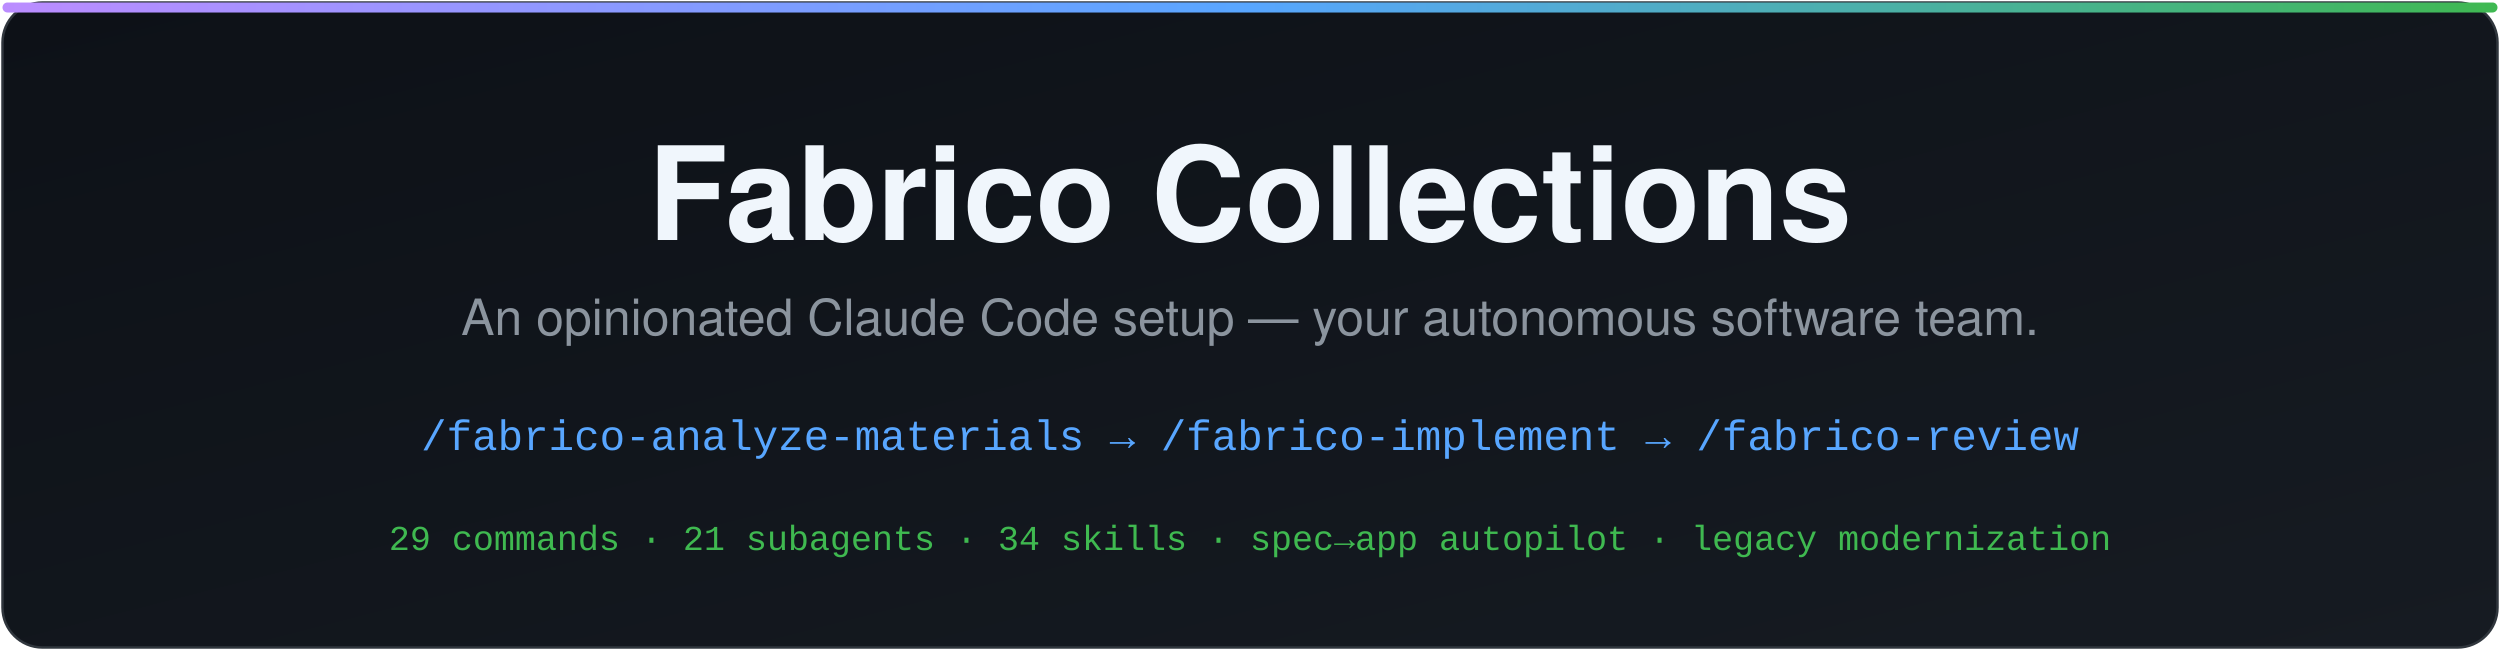
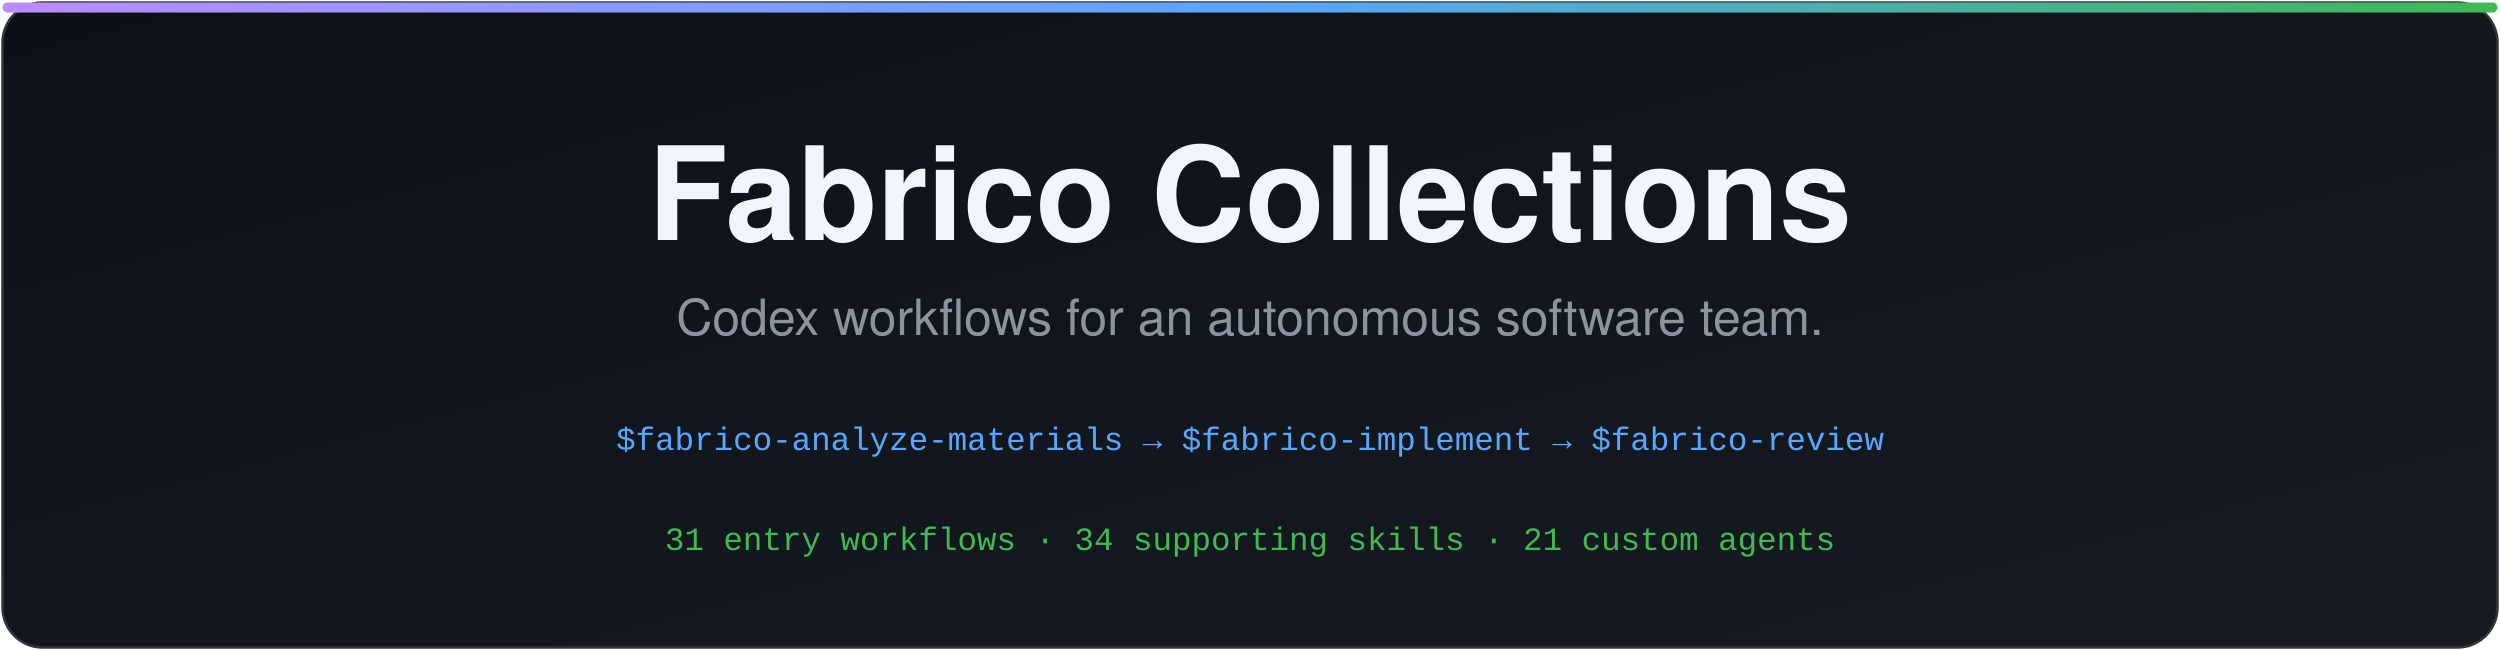
- <svg xmlns="http://www.w3.org/2000/svg" width="1000" height="260" viewBox="0 0 1000 260" role="img" aria-label="Fabrico Collections — an opinionated Claude Code setup">
+ <svg xmlns="http://www.w3.org/2000/svg" width="1000" height="260" viewBox="0 0 1000 260" role="img" aria-label="Fabrico Collections — an opinionated Codex setup">
  <defs>
    <linearGradient id="bg" x1="0" y1="0" x2="1" y2="1">
      <stop offset="0" stop-color="#0d1117" />
      <stop offset="1" stop-color="#161b22" />
    </linearGradient>
    <linearGradient id="accent" x1="0" y1="0" x2="1" y2="0">
      <stop offset="0" stop-color="#bc8cff" />
      <stop offset="0.5" stop-color="#58a6ff" />
      <stop offset="1" stop-color="#3fb950" />
    </linearGradient>
  </defs>
  <rect x="1" y="1" width="998" height="258" rx="16" fill="url(#bg)" stroke="#30363d" stroke-width="1" />
  <rect x="1" y="1" width="998" height="4" rx="2" fill="url(#accent)" />
  <text x="500" y="96" text-anchor="middle" font-family="'Segoe UI', Helvetica, Arial, sans-serif" font-size="52" font-weight="700" fill="#f0f6fc">Fabrico Collections</text>
-   <text x="500" y="134" text-anchor="middle" font-family="'Segoe UI', Helvetica, Arial, sans-serif" font-size="20" fill="#8b949e">An opinionated Claude Code setup — your autonomous software team.</text>
-   <text x="500" y="180" text-anchor="middle" font-family="'SFMono-Regular', Consolas, 'Liberation Mono', monospace" font-size="17" fill="#58a6ff">/fabrico-analyze-materials  →  /fabrico-implement  →  /fabrico-review</text>
-   <text x="500" y="220" text-anchor="middle" font-family="'SFMono-Regular', Consolas, 'Liberation Mono', monospace" font-size="14" fill="#3fb950">29 commands · 21 subagents · 34 skills · spec→app autopilot · legacy modernization</text>
+   <text x="500" y="134" text-anchor="middle" font-family="'Segoe UI', Helvetica, Arial, sans-serif" font-size="20" fill="#8b949e">Codex workflows for an autonomous software team.</text>
+   <text x="500" y="180" text-anchor="middle" font-family="'SFMono-Regular', Consolas, 'Liberation Mono', monospace" font-size="13" fill="#58a6ff">$fabrico-analyze-materials  →  $fabrico-implement  →  $fabrico-review</text>
+   <text x="500" y="220" text-anchor="middle" font-family="'SFMono-Regular', Consolas, 'Liberation Mono', monospace" font-size="13" fill="#3fb950">31 entry workflows · 34 supporting skills · 21 custom agents</text>
</svg>
